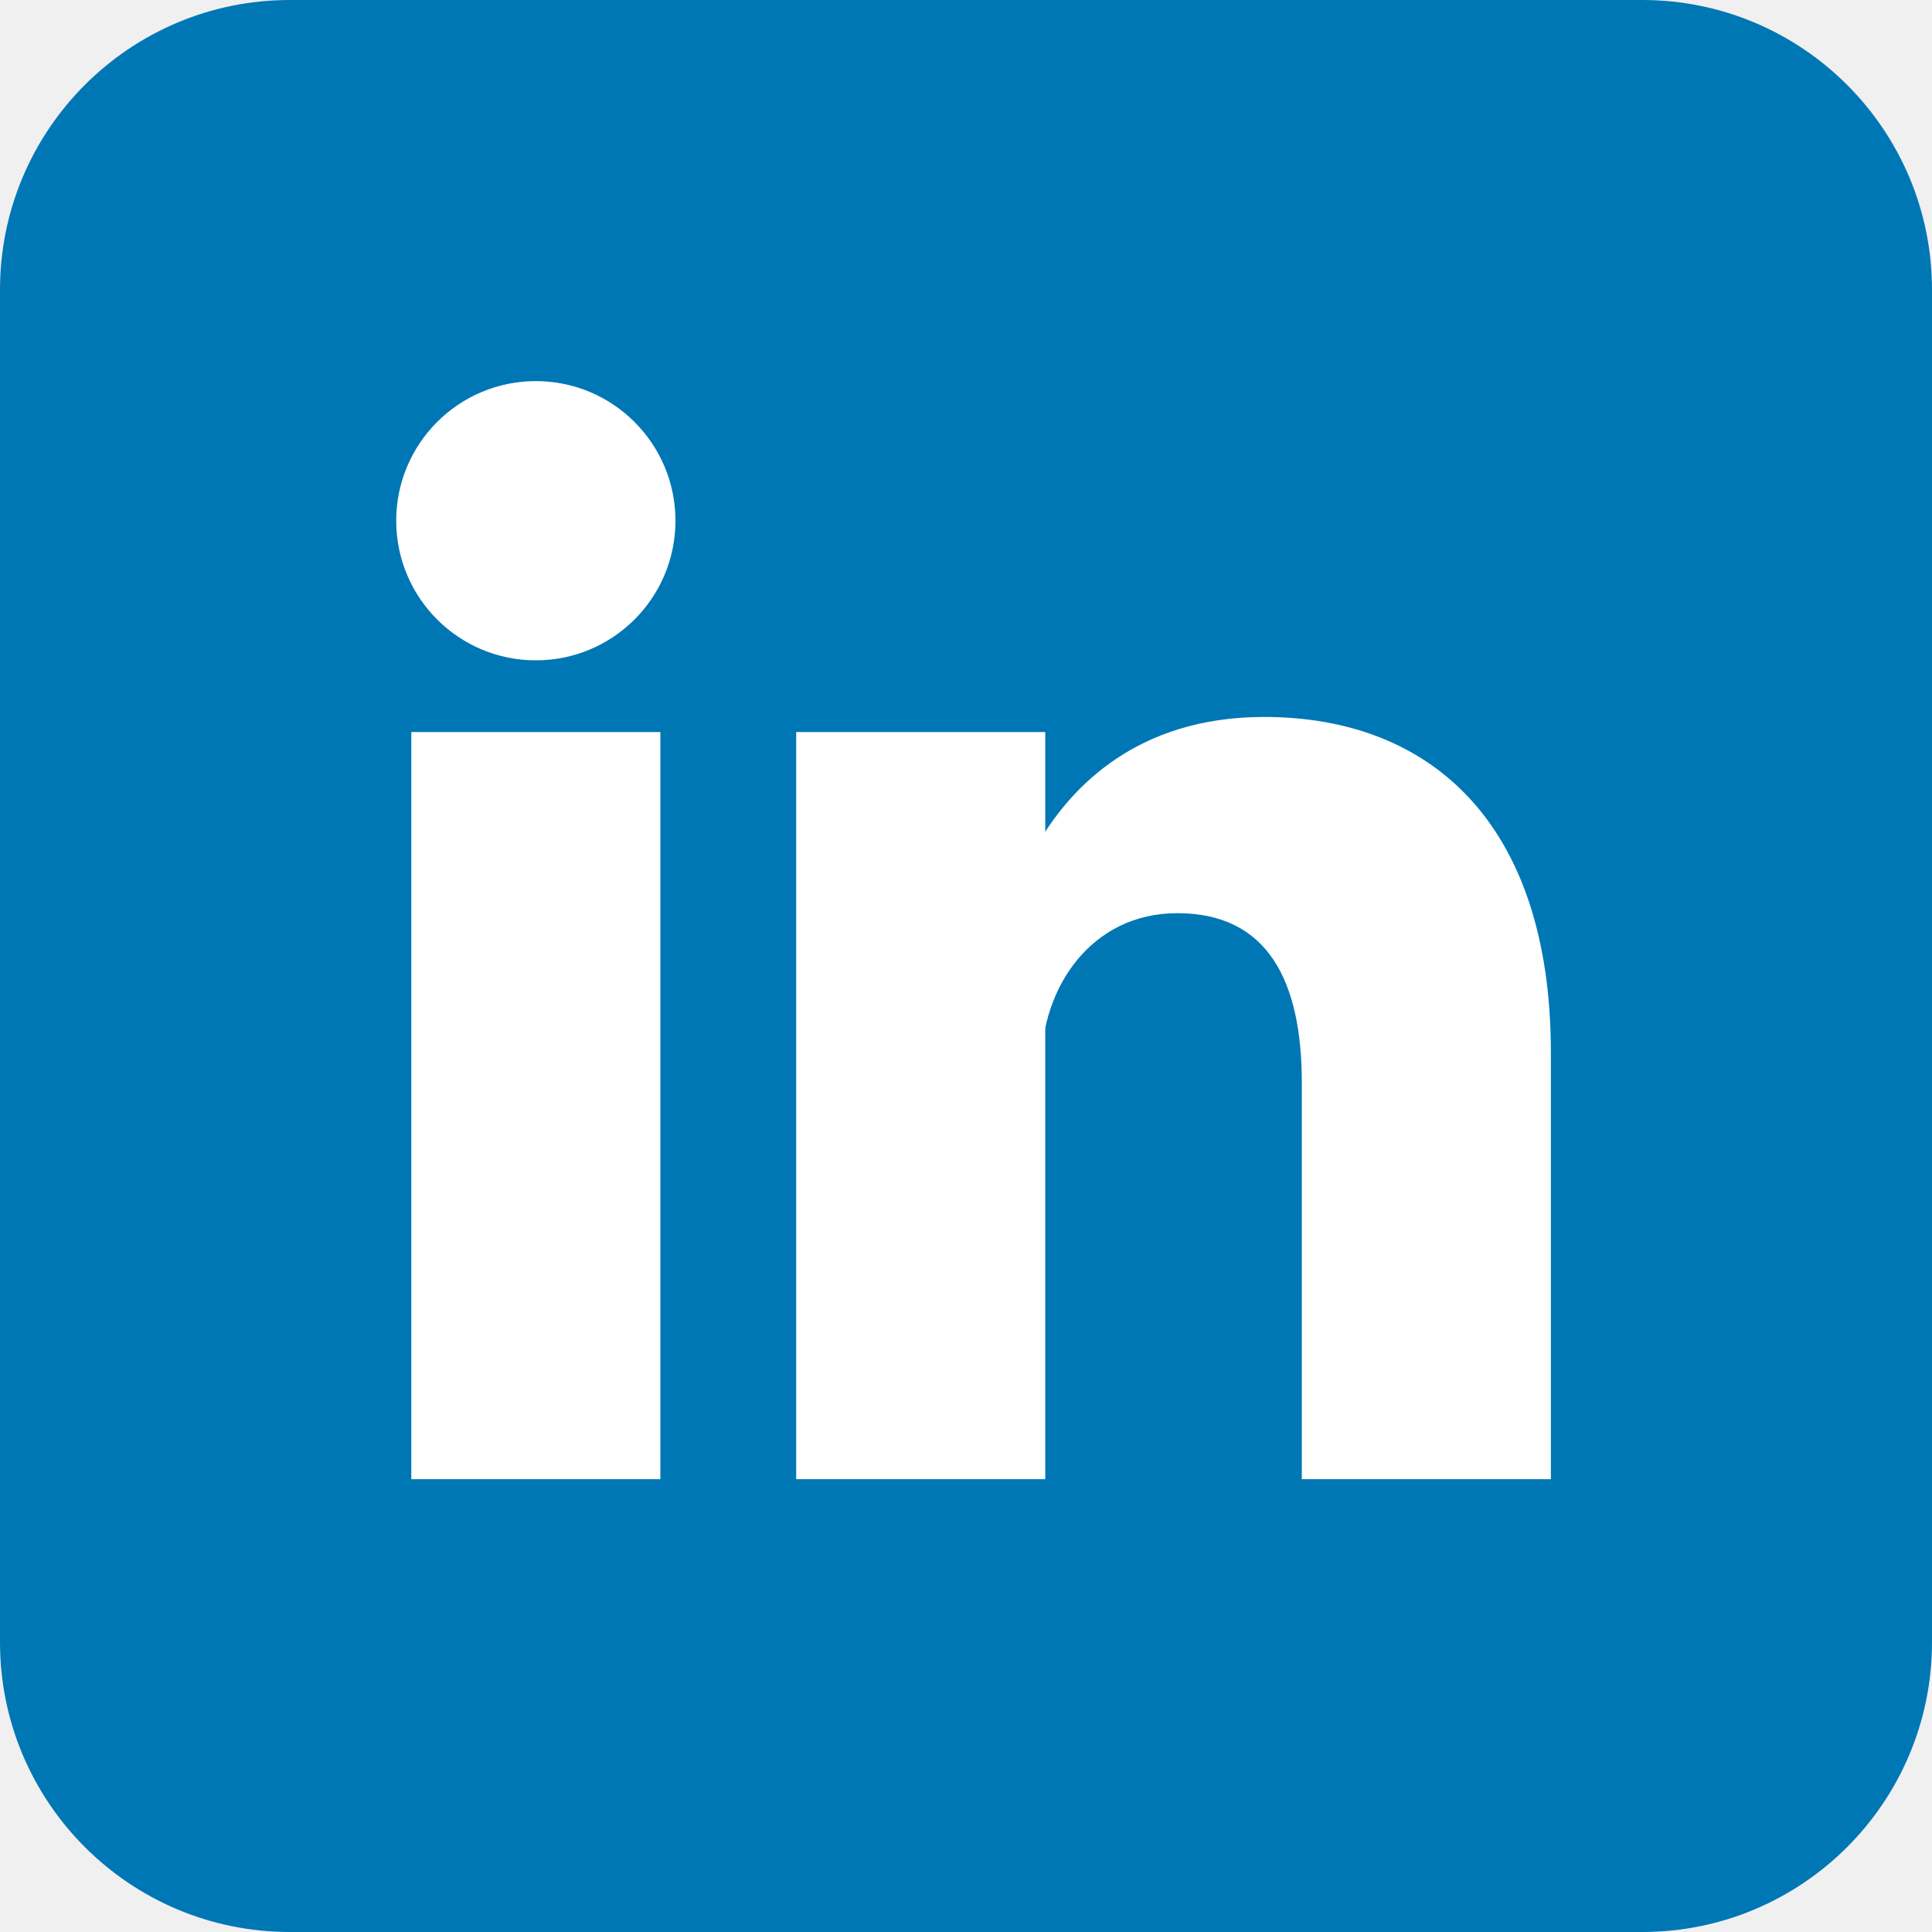
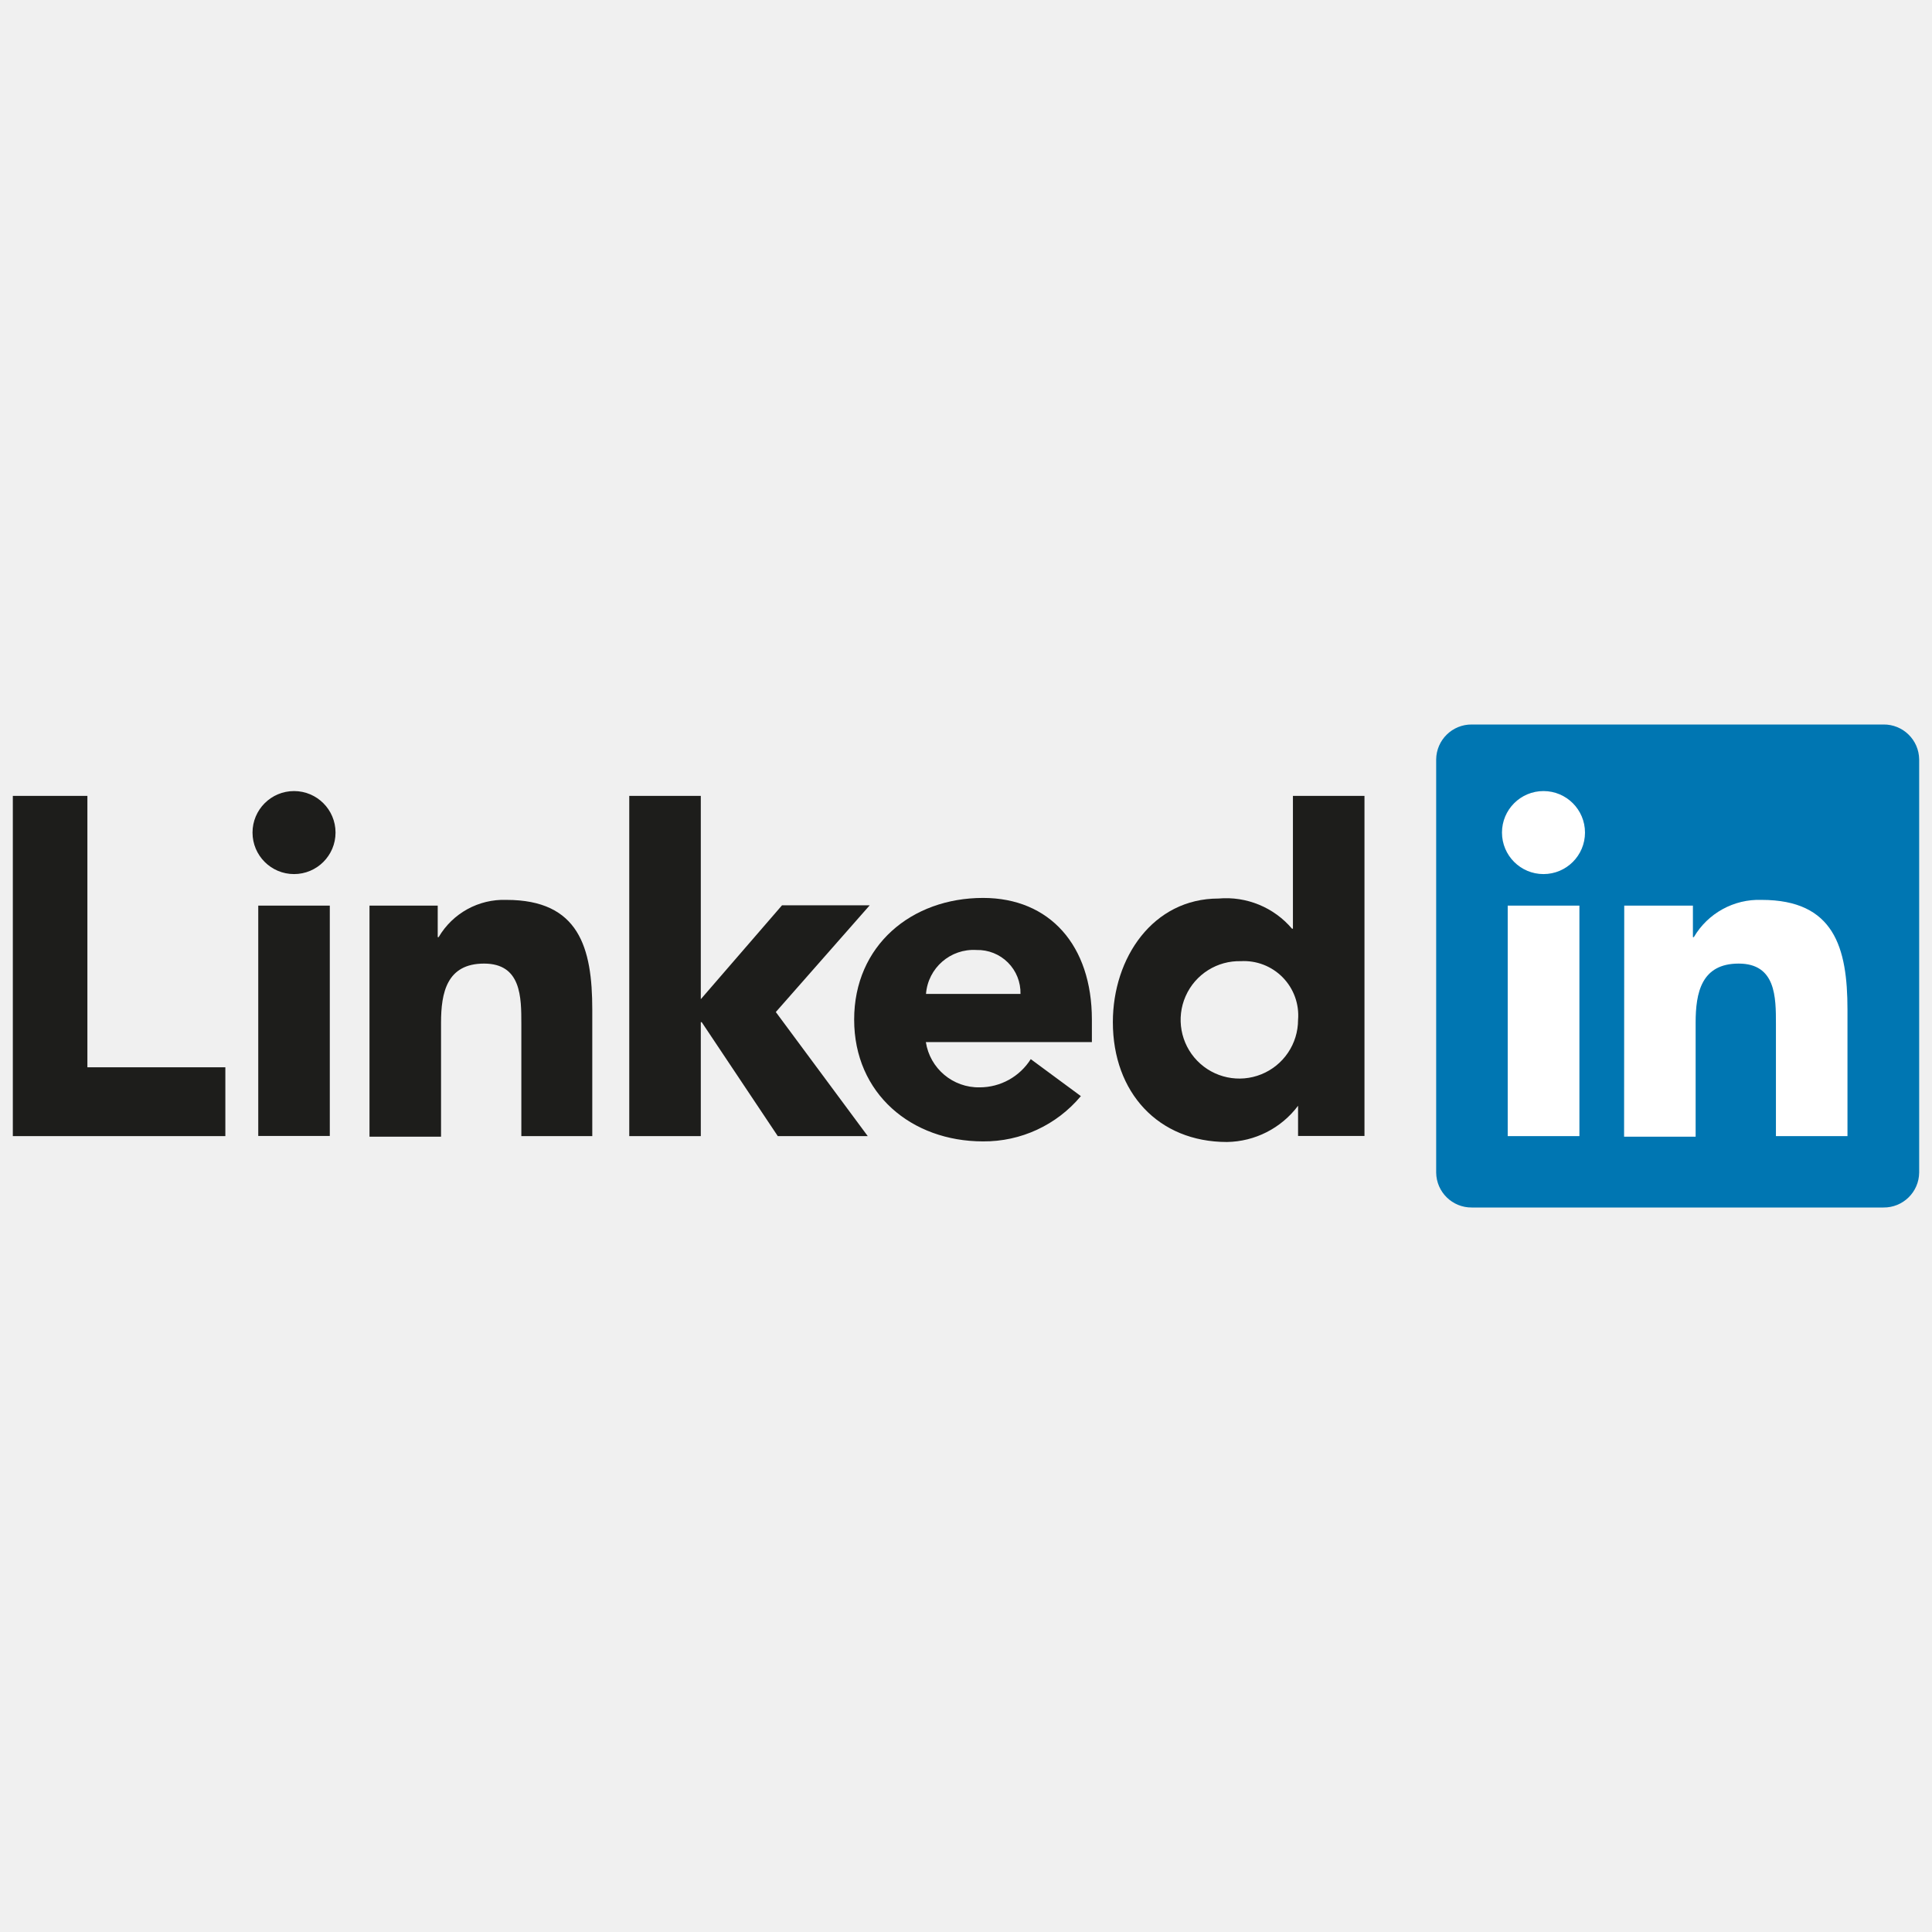
- <svg xmlns="http://www.w3.org/2000/svg" aria-label="LinkedIn" role="img" viewBox="0 0 512 512" fill="#fff">
-   <rect width="512" height="512" rx="15%" fill="#0077b5" />
-   <circle cx="142" cy="138" r="37" />
-   <path stroke="#fff" stroke-width="66" d="M244 194v198M142 194v198" />
-   <path d="M276 282c0-20 13-40 36-40 24 0 33 18 33 45v105h66V279c0-61-32-89-76-89-34 0-51 19-59 32" />
+ <svg xmlns="http://www.w3.org/2000/svg" viewBox="0 0 128 128">
+   <path fill="#1d1d1b" d="M.85 52.73h4.94v17.98h9.14v4.56H.85V52.73zM17.11 60h4.74v15.26h-4.74zm2.37-7.59a2.75 2.75 0 11-2.75 2.75 2.75 2.75 0 012.75-2.75M41.69 52.73h4.74V66.2l5.38-6.22h5.81l-6.22 7.07 6.09 8.22h-5.96l-5.04-7.55h-.06v7.55h-4.74V52.73zM24.48 60H29v2.09h.06a5 5 0 014.49-2.47c4.81 0 5.69 3.16 5.69 7.27v8.38h-4.7v-7.43c0-1.77 0-4-2.47-4s-2.85 1.93-2.85 3.92v7.55h-4.74z" />
+   <path fill="#1d1d1b" d="M67.61 65.85a2.84 2.84 0 00-2.91-2.91 3.16 3.16 0 00-3.35 2.91zm4 6.77a8.35 8.35 0 01-6.48 3c-4.74 0-8.54-3.16-8.54-8.07s3.8-8.06 8.54-8.06c4.43 0 7.21 3.16 7.21 8.06v1.49h-11a3.54 3.54 0 003.57 3 4 4 0 003.38-1.87zM82.23 63.68A3.89 3.89 0 1086 67.57a3.6 3.6 0 00-3.8-3.89m8.2 11.58H86v-2a6 6 0 01-4.71 2.4c-4.56 0-7.56-3.29-7.56-7.94 0-4.27 2.66-8.19 7-8.19a5.73 5.73 0 014.87 2h.06v-8.8h4.74z" />
+   <path fill="#0076b2" d="M124.78 48H97.51a2.34 2.34 0 00-2.36 2.31v27.38A2.34 2.34 0 0097.51 80h27.27a2.34 2.34 0 002.37-2.31V50.31a2.34 2.34 0 00-2.37-2.31z" />
+   <path fill="#fff" d="M99.89 60h4.75v15.27h-4.75zm2.37-7.59a2.75 2.75 0 11-2.75 2.75 2.75 2.75 0 012.75-2.75M107.61 60h4.55v2.09h.06a5 5 0 014.49-2.47c4.81 0 5.69 3.16 5.69 7.27v8.38h-4.74v-7.43c0-1.77 0-4-2.47-4s-2.85 1.93-2.85 3.92v7.55h-4.74z" />
</svg>
